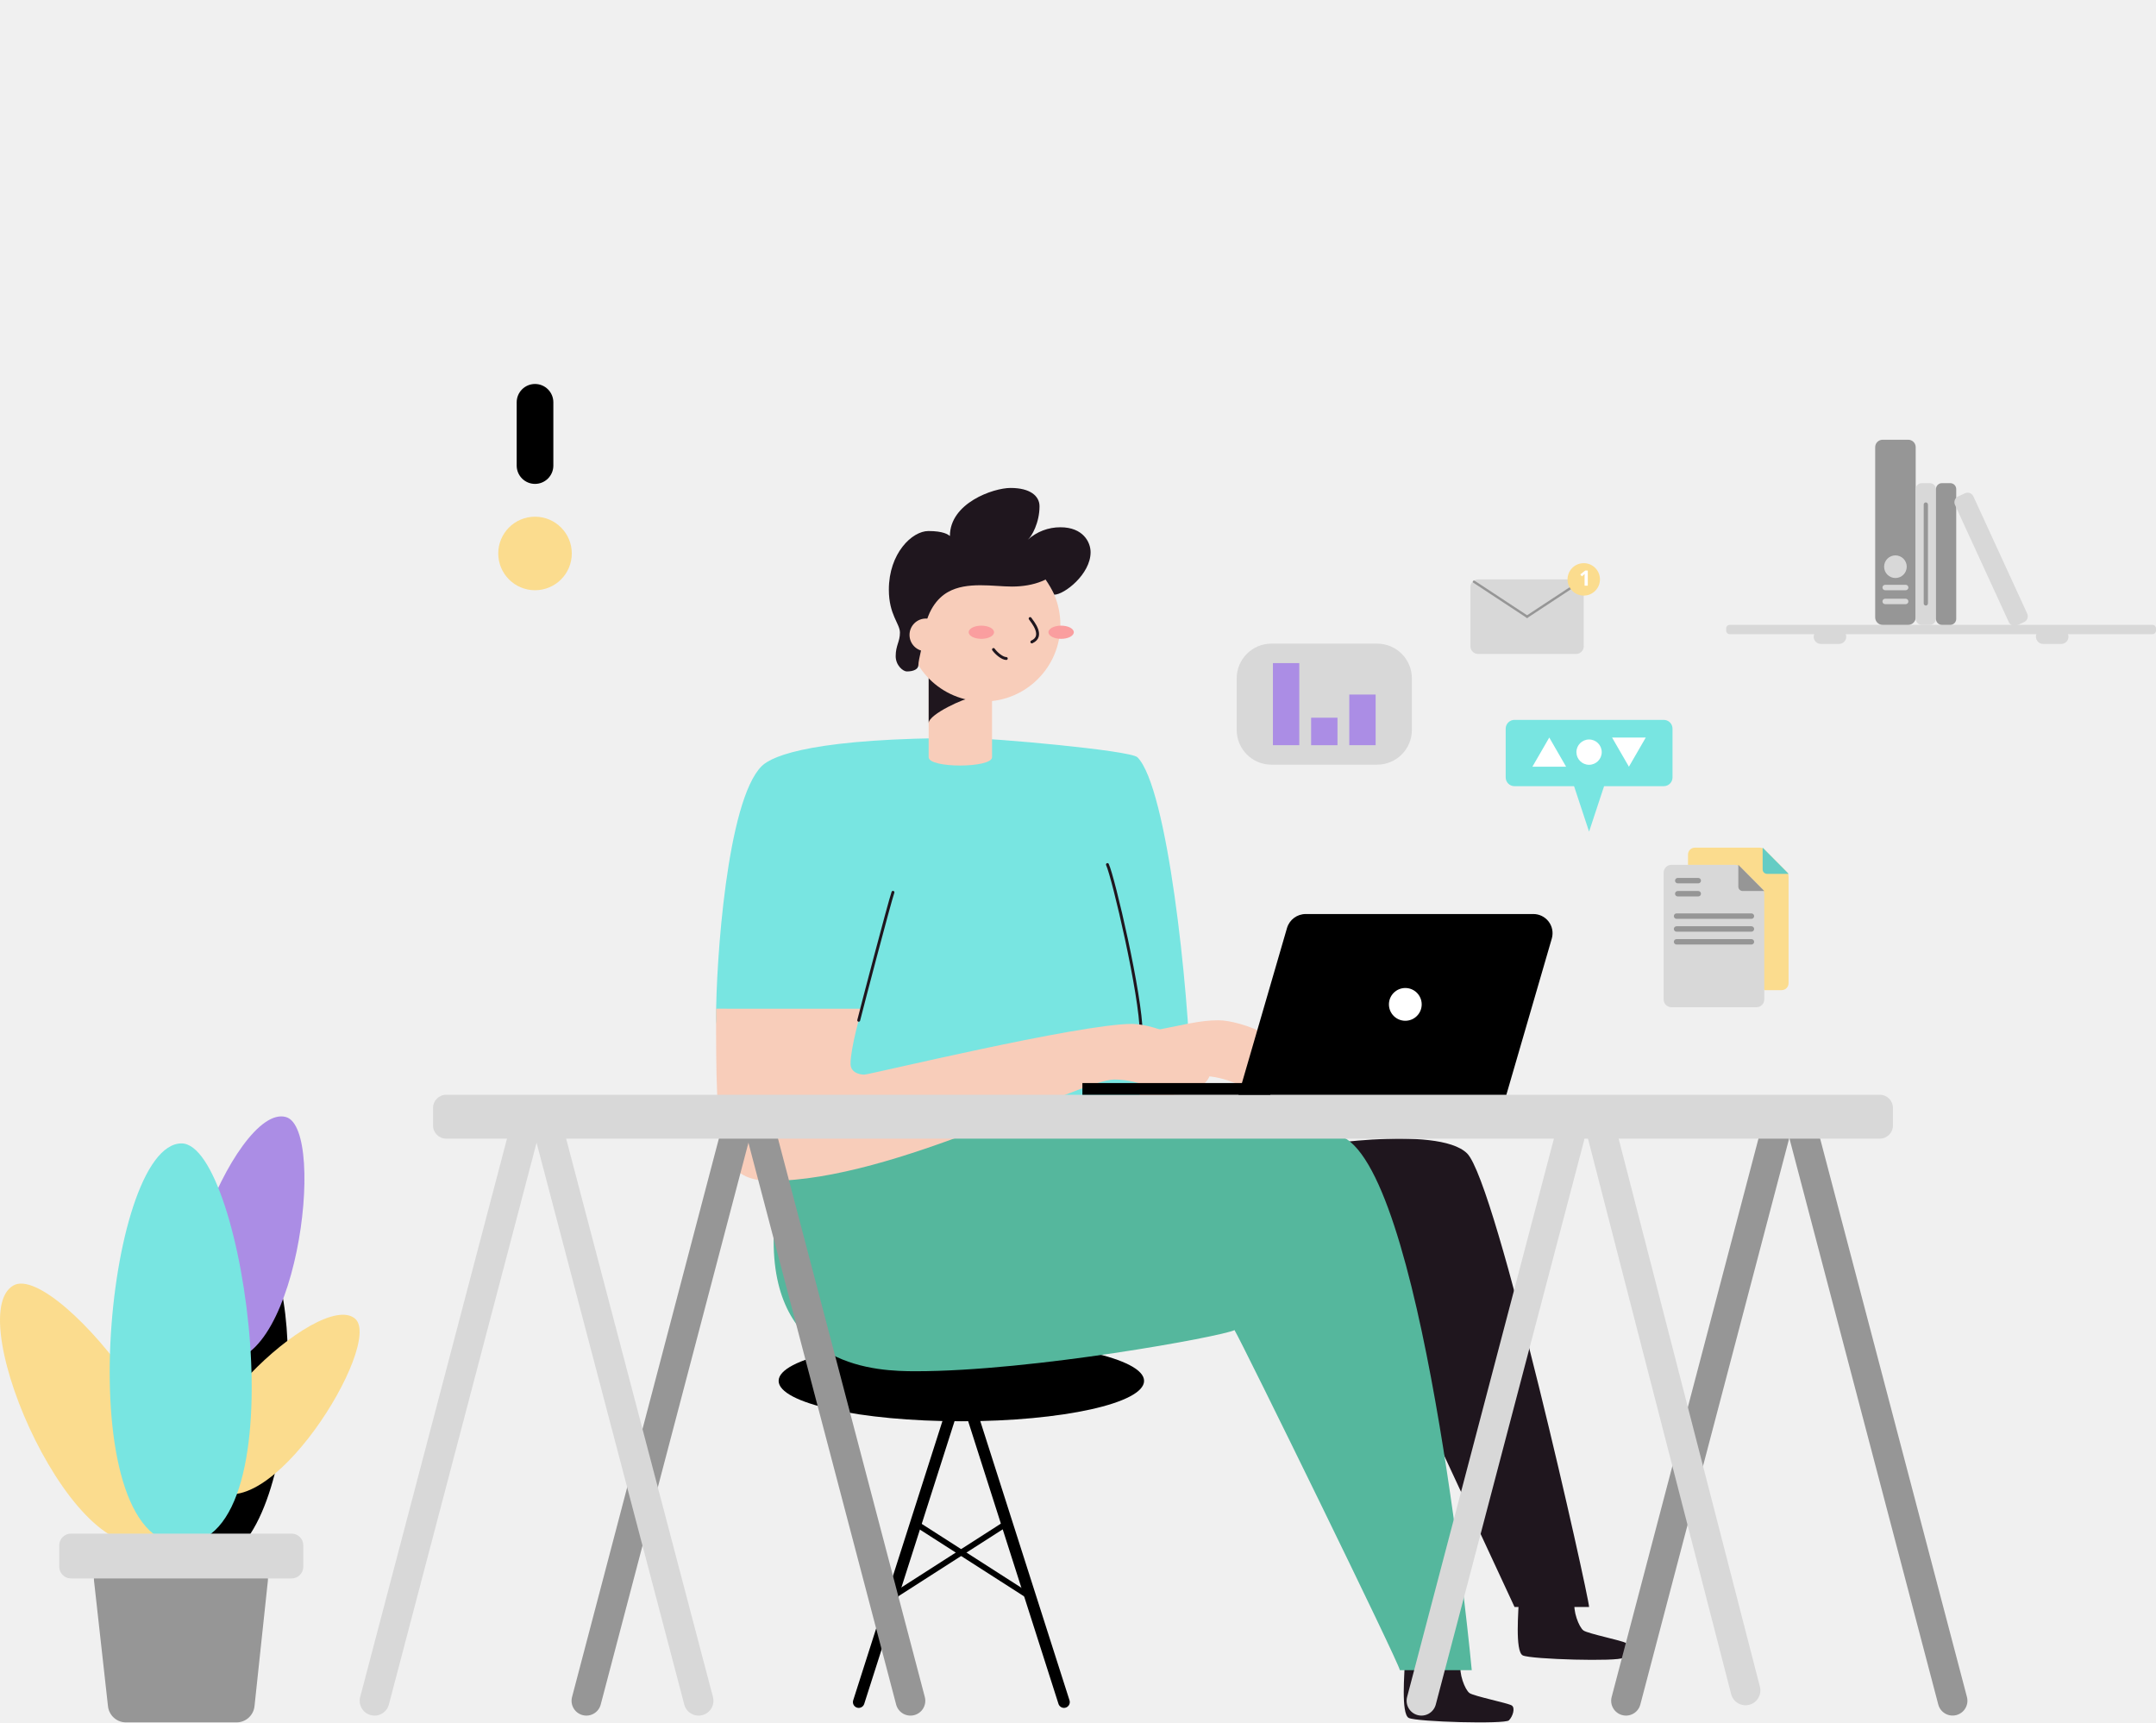
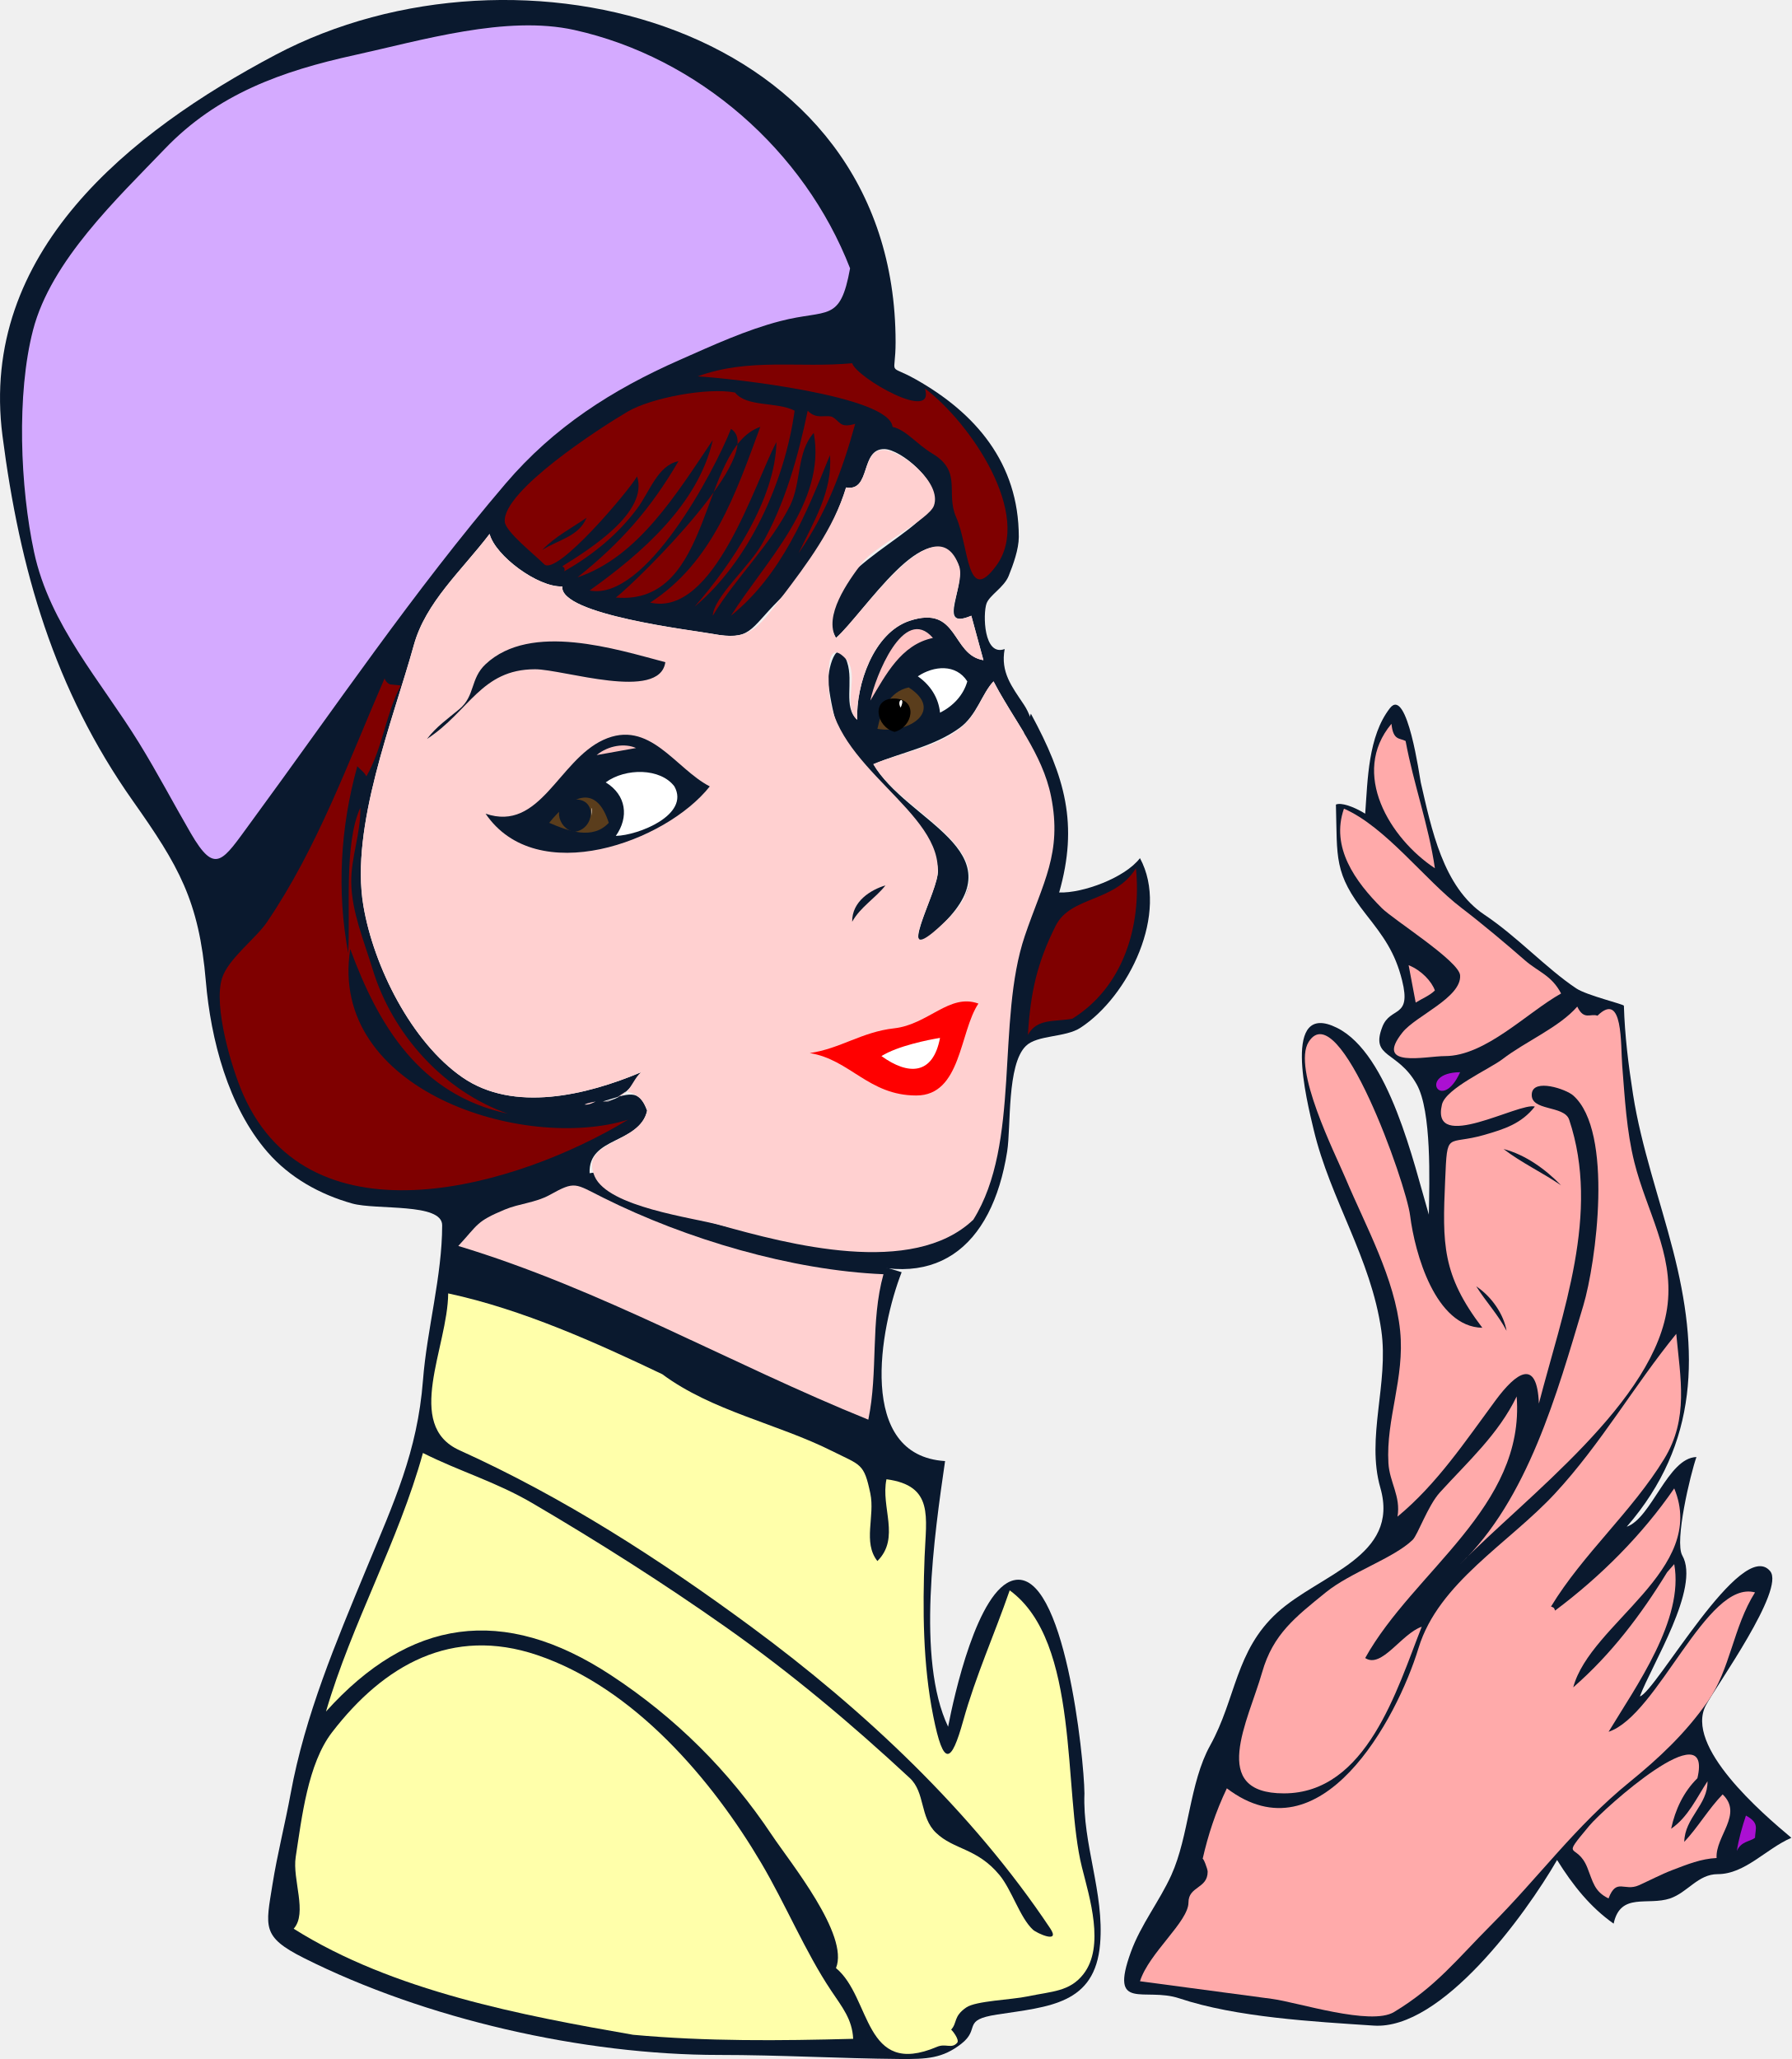
- <svg xmlns="http://www.w3.org/2000/svg" viewBox="0 0 744.66 594.92">
-   <defs>
-     <style>.cls-1,.cls-11,.cls-13,.cls-2,.cls-3{fill:none;stroke-linecap:round;}.cls-1,.cls-13,.cls-2{stroke:#000;}.cls-1,.cls-2,.cls-3{stroke-miterlimit:10;}.cls-1{stroke-width:4px;}.cls-13,.cls-2{stroke-width:2px;}.cls-3{stroke:#1f161e;}.cls-4{fill:#fbdc8e;}.cls-5{fill:#969696;}.cls-6{fill:#ab8de5;}.cls-7{fill:#78e5e1;}.cls-8{fill:#d8d8d8;}.cls-9{fill:#64ccc4;}.cls-10,.cls-12{fill:#fff;}.cls-11{stroke:#969696;stroke-width:0.82px;}.cls-11,.cls-13{stroke-linejoin:round;}.cls-12{font-size:7.3px;font-family:SofiaPro-Bold, Sofia Pro;font-weight:700;}.cls-14{fill:#1f161e;}.cls-15{fill:#55b79d;}.cls-16{fill:#f8cdba;}.cls-17{fill:#fa9e9f;}</style>
-   </defs>
-   <g id="Layer_2" data-name="Layer 2">
-     <g id="Layer_2-2" data-name="Layer 2">
-       <ellipse cx="332.04" cy="476.96" rx="63.11" ry="13.95" />
-       <line class="cls-1" x1="332.04" y1="476.96" x2="296.59" y2="587.91" />
-       <line class="cls-1" x1="332.04" y1="476.96" x2="367.49" y2="587.91" />
-       <line class="cls-2" x1="308.23" y1="551.48" x2="347.75" y2="526.14" />
-       <line class="cls-2" x1="316.17" y1="526.14" x2="355.7" y2="551.48" />
-       <path class="cls-3" d="M394.15,356.86c-.16,4.92-.09,22.15-.9,29.52" />
-       <rect x="178.46" y="132.63" width="12.66" height="34.51" rx="6.33" ry="6.33" />
-       <circle class="cls-4" cx="184.79" cy="191.17" r="12.7" />
-       <path class="cls-4" d="M609.37,342h6a2.39,2.39,0,0,0,2.38-2.38V302.74a2.35,2.35,0,0,0-.7-1.68l-7.58-7.58a2.37,2.37,0,0,0-1.68-.7H585.4a2.39,2.39,0,0,0-2.38,2.38v3.56" />
-       <path d="M88.06,430c19,3.6,15.61,117-20.86,110.14C32.76,533.6,64.88,425.59,88.06,430Z" />
-       <path class="cls-4" d="M4.64,444c15.12-8.56,78.41,71.08,49.46,87.46C26.75,547-13.77,454.44,4.64,444Z" />
-       <path class="cls-5" d="M81.69,594.92H43.51a6.25,6.25,0,0,1-6.21-5.56l-4.82-43.28a6.26,6.26,0,0,1,6.21-7H86.31a6.25,6.25,0,0,1,6.21,6.92l-4.61,43.28A6.26,6.26,0,0,1,81.69,594.92Z" />
-       <path class="cls-6" d="M98.79,385.84c14.47,4.2,3.38,91.73-24.33,83.67C48.3,461.91,81.18,380.72,98.79,385.84Z" />
-       <path class="cls-4" d="M122.65,455.48c10,8.62-30.68,74.56-49.9,58C54.6,497.91,110.44,445,122.65,455.48Z" />
-       <path class="cls-7" d="M62.7,394.94c21.66,0,41.49,138.3,0,138.3C23.52,533.24,36.33,394.94,62.7,394.94Z" />
-       <rect class="cls-8" x="20.46" y="529.72" width="84.3" height="15.48" rx="4.05" ry="4.05" />
-       <path class="cls-8" d="M599.29,298.72h-22a2.68,2.68,0,0,0-2.68,2.69v43.8a2.69,2.69,0,0,0,2.68,2.69h29.39a2.69,2.69,0,0,0,2.68-2.69v-36.4a2.68,2.68,0,0,0-.78-1.9l-7.4-7.4A2.68,2.68,0,0,0,599.29,298.72Z" />
-       <path class="cls-5" d="M609.37,307.76H601.9a1.5,1.5,0,0,1-1.5-1.5v-7.54" />
-       <path class="cls-9" d="M617.78,301.83h-7.47a1.52,1.52,0,0,1-1.51-1.51v-7.54" />
-       <rect class="cls-7" x="520.05" y="248.65" width="57.62" height="22.9" rx="3.03" ry="3.03" />
-       <polygon class="cls-7" points="548.85 287.25 555.79 266.23 541.91 266.23 548.85 287.25" />
-       <polygon class="cls-10" points="535.1 254.75 529.28 264.82 540.91 264.82 535.1 254.75" />
-       <polygon class="cls-10" points="562.61 264.82 568.43 254.75 556.79 254.75 562.61 264.82" />
-       <circle class="cls-10" cx="548.85" cy="259.79" r="4.37" />
-       <rect class="cls-8" x="507.87" y="200.12" width="39.14" height="25.76" rx="2.65" ry="2.65" />
-       <line class="cls-11" x1="509.1" y1="200.93" x2="527.44" y2="213" />
-       <line class="cls-11" x1="547.01" y1="200.12" x2="527.44" y2="213" />
-       <circle class="cls-4" cx="547.01" cy="200.12" r="5.6" />
-       <text class="cls-12" transform="translate(545.39 202.28)">1</text>
-       <rect class="cls-8" x="596.2" y="215.83" width="148.46" height="3.22" rx="1.23" ry="1.23" />
-       <rect class="cls-5" x="647.67" y="151.89" width="13.99" height="63.94" rx="2.56" ry="2.56" />
-       <rect class="cls-8" x="661.66" y="166.88" width="7" height="48.95" rx="2.13" ry="2.13" />
-       <rect class="cls-5" x="668.66" y="166.88" width="7" height="48.95" rx="2.06" ry="2.06" />
-       <rect class="cls-8" x="684.21" y="168.74" width="7" height="48.95" rx="2.2" ry="2.2" transform="translate(-17.9 304.51) rotate(-24.66)" />
-       <circle class="cls-8" cx="654.66" cy="195.74" r="3.91" />
-       <rect class="cls-8" x="650.18" y="201.99" width="8.96" height="1.88" rx="0.94" ry="0.94" />
-       <rect class="cls-8" x="650.18" y="206.8" width="8.96" height="1.88" rx="0.94" ry="0.94" />
-       <rect class="cls-5" x="578.54" y="303.24" width="8.96" height="1.88" rx="0.94" ry="0.94" />
-       <rect class="cls-5" x="578.54" y="307.76" width="8.96" height="1.88" rx="0.94" ry="0.94" />
-       <rect class="cls-5" x="578.13" y="315.49" width="27.73" height="1.88" rx="0.94" ry="0.94" />
-       <rect class="cls-5" x="578.13" y="319.93" width="27.73" height="1.88" rx="0.94" ry="0.94" />
-       <rect class="cls-5" x="578.13" y="324.37" width="27.73" height="1.88" rx="0.94" ry="0.94" />
-       <rect class="cls-5" x="664.43" y="173.54" width="1.46" height="35.62" rx="0.73" ry="0.73" />
-       <rect class="cls-8" x="626.43" y="217.44" width="11.24" height="4.98" rx="2.49" ry="2.49" />
-       <rect class="cls-8" x="703.19" y="217.44" width="11.24" height="4.98" rx="2.49" ry="2.49" />
-       <rect class="cls-8" x="427.14" y="222.31" width="60.51" height="41.81" rx="12" ry="12" />
-       <rect class="cls-6" x="439.66" y="229.04" width="9.1" height="28.35" />
-       <rect class="cls-6" x="452.85" y="247.9" width="9.1" height="9.5" />
-       <rect class="cls-6" x="466.03" y="239.9" width="9.1" height="17.49" />
-       <path class="cls-14" d="M485.19,574.68c0,2.37-1.39,17.32,1.38,18.7s33.22,2.22,34.6.83,2.21-4.29,1-5.12-13-3.18-14.6-4.29-3.81-7-3-10.12" />
-       <path class="cls-7" d="M394.15,379.25l17.14-6.15c-.74-31.27-8.05-101.14-18.43-111.53-2.44-2.43-50.7-6.67-59.31-6.67-51.38,0-66.62,5.86-70.49,9.74-12,12-15.74,67.6-15.74,87.07s55,29.57,55,29.57l64.47,4.43s14.14,1.46,26.37,2.18C393.43,384.14,394.15,379.25,394.15,379.25Z" />
-       <path class="cls-14" d="M445.22,397.38c4.69-1.39,51.33-9,61.49,1s42.14,153.37,42.14,156.67H523.1l-34.76-74.81" />
-       <path class="cls-15" d="M275.41,384.63c-1.17,5.85-8.2,12.13-8.2,44,0,44.07,36.1,45,49.06,45,40.38,0,105.71-12,110.12-14.2,2.93,4.9,56.86,115,57.11,117.46h24.83s-15.39-164.72-43.16-183.4C456.15,387.49,296.12,381.07,275.41,384.63Z" />
-       <path class="cls-16" d="M420.81,352.41c-6.52,0-11.9,1.55-26.66,4.45l-.77,28.24c14-5.64,17.25-13.48,21.31-13.48,10.14,0,15.44,5.23,21.43,5.23,4.18,0,11.7-3.28,11.7-7.74C447.82,359.77,428.89,352.41,420.81,352.41Z" />
-       <path class="cls-14" d="M524.56,553.07c0,2.38-1.39,17.32,1.38,18.71s33.22,2.21,34.6.83,2.21-4.29,1-5.12-13-3.19-14.6-4.3-3.81-7-3-10.12" />
-       <path class="cls-16" d="M342.64,261.55c0,3.77-21.89,3.88-21.89,0V230.89h21.89Z" />
-       <path class="cls-14" d="M335.51,241c-2,0-14.76,5.64-14.76,8.79V233.15C323.93,233.15,335.51,241,335.51,241Z" />
-       <circle class="cls-16" cx="339.74" cy="215.8" r="26.5" />
-       <path class="cls-14" d="M367.09,195c-3.28,5.21-10.14,7.6-17.57,7.6-6.33,0-15.55-1.84-22.11,1.9-3.55,2-7.62,6.55-8.44,15.66,0,1.56-1.77,7.61-1.77,9.56,0,1.33-1.5,2.2-4,2.2-1.29,0-3.84-2.09-3.84-5.28,0-3.69,1.47-5,1.47-8.13S307,212.37,307,203.67c0-12.53,8-20.25,13.66-20.25,5.16,0,6.78,1.2,7.43,1.71,0-11.39,15-16.59,20.95-16.59,6.8,0,10,2.79,10,6.34,0,5.66-2.7,10.47-4.07,11.55a16.8,16.8,0,0,1,11.3-4.31c7.79,0,10.41,5.12,10.41,8.62,0,7.61-9.13,14.66-12.53,14.66a36.33,36.33,0,0,0-3-5.19" />
-       <circle class="cls-16" cx="319.79" cy="219.3" r="5.65" />
-       <ellipse class="cls-17" cx="366.5" cy="218.38" rx="4.38" ry="2.28" />
-       <ellipse class="cls-17" cx="338.95" cy="218.38" rx="4.38" ry="2.28" />
-       <path class="cls-3" d="M355.8,213.65c.82,1.17,5,6.08.59,8.07" />
-       <path class="cls-3" d="M347.56,227.45c-1.32,0-3.35-1.64-4.42-3.11" />
-       <path class="cls-3" d="M382.5,298.62c2,4.25,11.65,45.25,11.65,58.24" />
-       <path class="cls-16" d="M247.32,348.41c0,46.09.43,59.46,18.93,59.46,42.64,0,107.1-35,118.59-35,10.15,0,15.45,5.24,21.44,5.24,4.17,0,11.69-3.29,11.69-7.74,0-9.35-18.93-16.71-27-16.71-18.17,0-90.68,17.52-92.45,17.52s-4.75-.77-4.75-3.75c0-5.41,3.54-17.91,4-19Z" />
-       <path class="cls-3" d="M308.42,308.21c-1.22,3.51-10.73,39.78-11.83,44.2" />
-       <rect class="cls-5" x="643.68" y="384.29" width="10.24" height="211.6" rx="5.12" ry="5.12" transform="translate(1400.9 799.09) rotate(165.27)" />
-       <rect class="cls-5" x="582.06" y="384.29" width="10.24" height="211.6" rx="5.12" ry="5.12" transform="translate(143.93 -133.2) rotate(14.73)" />
-       <rect class="cls-8" x="511.42" y="384.29" width="10.24" height="211.6" rx="5.12" ry="5.12" transform="translate(141.6 -115.24) rotate(14.73)" />
-       <rect class="cls-8" x="572.16" y="384.29" width="10.24" height="211.6" rx="5.12" ry="5.12" transform="matrix(-0.97, 0.25, -0.25, -0.97, 1260.2, 817.28)" />
-       <rect class="cls-5" x="223" y="384.29" width="10.24" height="211.6" rx="5.12" ry="5.12" transform="translate(132.12 -41.9) rotate(14.73)" />
-       <rect class="cls-5" x="283.75" y="384.29" width="10.24" height="211.6" rx="5.12" ry="5.12" transform="translate(692.86 890.62) rotate(165.27)" />
-       <rect class="cls-8" x="149.57" y="378.14" width="504.23" height="15.15" rx="4.53" ry="4.53" />
-       <rect class="cls-8" x="149.82" y="384.29" width="10.24" height="211.6" rx="5.12" ry="5.12" transform="translate(129.72 -23.29) rotate(14.73)" />
-       <rect class="cls-8" x="210.56" y="384.29" width="10.24" height="211.6" rx="5.12" ry="5.12" transform="translate(548.9 909.23) rotate(165.27)" />
-       <path d="M520.28,378.14H427.77l16.76-57.64a6.73,6.73,0,0,1,6.48-4.79h78.5a6.62,6.62,0,0,1,6.48,8.41Z" />
-       <circle class="cls-10" cx="485.38" cy="346.92" r="5.66" />
-       <rect x="373.85" y="374.09" width="64.91" height="4.05" />
+ <svg xmlns="http://www.w3.org/2000/svg" viewBox="0 0 351.9 404.44">
+   <g fill-rule="evenodd">
+     <g fill="#0a192e">
+       <path d="m202.51 140.19c6.752 12.421 9.358 21.764 5.555 35.117 4.646 0.17 12.943-2.896 15.87-6.746 5.808 10.727-2.188 27.135-11.703 33.328-2.988 1.944-8.468 1.365-10.714 3.57-3.752 3.683-2.894 15.82-3.67 20.731-2.968 18.787-14.252 28.352-33.428 20.136 12.697-35.379 25.394-70.757 38.09-106.14" />
+       <path d="m213.03 352.26c-0.064-6.987-3.948-44.235-13.887-41.858-7.134 1.706-11.758 22.863-12.896 28.767-6.287-13.225-2.674-37.807-0.594-52.177-17.433-1.081-12.807-26.144-8.531-37.097-3.241-0.992-6.481-1.983-9.722-2.976 1.82-0.452 3.547-1.22 5.557-1.39-12.043-0.268-23.736-2.78-35.314-5.951-4.851-1.328-10.566-2.909-14.282-4.96-3.164-1.746-1.734-5.26-7.54-4.167-0.302-7.318 9.902-5.692 11.308-12.298-1.648-4.47-3.607-3.318-8.728-1.787 3.479-0.168 5.664-2.611 7.539-5.754-10.729 4.512-25.028 7.98-35.115 0.992-9.99-6.921-17.431-21.765-19.441-33.725-2.611-15.537 5.812-36.337 9.919-51.181 2.327-8.41 9.364-14.583 14.879-21.822 1.103 4.27 9.482 10.519 14.284 10.314-0.583 5.561 25.814 8.627 29.558 9.324 7.423 1.381 7.197-0.839 12.895-6.547 5.76-5.769 10.922-14.399 13.292-22.219 4.972 0.87 2.676-7.647 7.539-7.538 3.193 0.072 10.615 6.266 9.522 10.314-1.869 6.924-26.021 14.624-19.044 26.782 5.41-4.653 18.014-25.409 23.807-14.879 2.264 4.115-4.454 13.579 2.777 10.516 0.793 2.91 1.586 5.82 2.379 8.729-6.355-1.018-4.805-10.923-14.481-7.738-7.144 2.352-10.573 12.641-10.316 19.441-2.828-2.517-0.671-7.376-1.983-11.307-1.938-5.808-4.051 1.79-3.67 4.463 0.89 6.247 2.301 12.043 6.546 17.061 5.071 5.994 14.393 11.674 14.978 19.342 0.286 3.758-9.638 21.146 1.191 10.316 14.295-14.295-7.334-19.841-13.887-31.146 5.683-2.399 11.894-3.451 16.961-7.141 3.363-2.45 4.311-6.683 6.646-9.125 2.79 5.379 6.405 10.27 9.127 15.673-0.988-3.754-0.966-7.794-3.174-11.111-2.342-3.516-4.622-6.353-3.77-10.911-4.155 1.519-4.279-6.911-3.57-8.927 0.588-1.669 3.443-3.159 4.363-5.456 0.89-2.219 1.983-5.232 1.983-7.637 0-14.569-8.604-24.404-20.234-30.949-5.723-3.221-3.965-0.247-3.968-7.339-0.028-62.41-74.092-81.681-121.87-56.38-28.605 15.149-58.218 38.79-53.576 74.798 3.38 26.222 10.127 49.788 25.645 71.767 8.938 12.661 12.961 19.525 14.305 35.393 0.957 11.305 4.354 24.59 12.103 33.528 4.354 5.023 10.304 8.338 16.663 10.116 4.724 1.321 17.657-0.177 17.657 4.268 0 9.951-2.992 20.448-3.77 30.45-1.095 14.076-5.723 23.979-11.109 37-6.013 14.54-12.07 28.843-14.878 44.14-1.112 6.06-2.625 11.918-3.571 17.855-1.333 8.379-2.203 10.286 6.149 14.483 23.862 11.99 54.867 19.044 81.581 19.044 11.859 0 23.672 0.687 35.466 0.794 5.396 0.049 8.429-0.122 12.103-2.976 3.875-3.011-0.015-4.671 7.042-5.753 10.203-1.565 19.237-1.971 20.235-13.888 0.842-10.069-3.481-19.589-3.077-29.56" />
+       <path d="m193.98 230.26" />
+     </g>
+     <g fill="#ffd0d0">
+       <path d="m121.18 215.57c0.671-0.386 1.194-0.352 1.786-1.189-0.035 0.038-1.613 1.09-1.786 1.189" />
+       <path d="m121.18 215.57c-0.991 0.449-1.472 1.024-2.776 0.794 1.361 0.131 2.251-0.555 2.776-0.794" />
+       <path d="m191.2 239.58c9.398-15.023 4.449-39.007 10.119-55.748 3.525-10.41 7.382-16.247 5.158-27.375-1.691-8.464-7.422-15.121-11.31-22.617-2.027 2.121-3.008 5.839-5.555 8.331-4.682 4.58-12.237 5.48-18.052 7.936 6.006 10.362 28.269 17.178 14.481 30.552-11.246 10.909-2.422-3.966-1.885-8.828 1.371-12.421-20.911-21.236-21.326-36.603-0.07-2.607-0.583-10.059 3.373-5.752 2.807 3.056-0.882 9.175 2.182 11.903-0.257-6.8 3.172-17.09 10.316-19.441 9.676-3.185 8.125 6.72 14.481 7.738-0.793-2.91-1.586-5.82-2.379-8.729-7.153 3.029-1.022-5.918-2.381-9.722-4.586-12.841-19.248 9.823-24.203 14.084-2.451-4.271 2.253-11 5.157-14.778 2.513-3.269 13.102-8.454 14.087-11.209 1.588-4.444-6.19-10.689-9.722-10.912-4.806-0.303-2.575 8.209-7.539 7.341-2.458 8.109-7.688 15.011-12.697 21.623-4.932 6.51-6.557 8.433-13.49 7.143-3.744-0.697-30.141-3.764-29.558-9.324-4.802 0.205-13.181-6.044-14.284-10.314-5.515 7.239-12.552 13.412-14.879 21.822-4.107 14.844-12.53 35.645-9.919 51.181 2.01 11.96 9.451 26.804 19.441 33.725 10.087 6.988 24.386 3.52 35.115-0.992-1.143 0.973-1.751 2.668-2.778 3.771 2.558 0.734 3.293 1.94 3.968 3.771-1.403 6.591-13.396 5.787-10.316 12.895 2.633 6.077 19.4 8.13 24.504 9.559 13.455 3.765 37.955 10.34 49.891-1.031" />
    </g>
  </g>
+   <path d="m197.36 127.29c0.565-1.411-0.063 0.155 0 0" fill="#0a192e" />
+   <g fill="#7f0000">
+     <path d="m167.4 71.35c0.875 2.828 16.457 11.785 14.284 4.959 8.908 6.683 21.252 24.793 14.086 34.717-5.889 8.154-5.383-3.676-7.937-9.424-2.125-4.781 1.266-8.943-4.662-12.498-3.208-1.924-5.067-4.598-7.836-5.257-0.585-6.126-31.911-9.559-38.288-9.919 10.123-3.695 19.958-1.605 30.353-2.578" />
+     <path d="m144.39 77.104c2.309 2.924 8.246 1.756 11.706 3.569-1.882 13.704-8.817 29.48-19.641 38.487 7.287-8.322 15.871-21.15 16.069-32.336-4.37 8.263-12.223 34.424-24.798 31.542 12.294-7.958 16.8-21.428 21.625-34.518-12.028 4.165-9.072 35.185-28.368 33.526 4.7-3.727 29.856-28.559 22.614-33.129-3.302 8.344-16.788 33.91-27.773 31.742 10.12-7.213 21.327-16.898 24.203-29.56-7.106 10.529-14.656 22.994-26.583 26.979 8.622-6.89 14.41-13.532 19.838-22.814-4.066 0.784-5.67 6.034-8.135 9.327-3.885 5.189-8.698 9.069-14.284 12.298 0.103-0.63 0.042-0.663-0.395-0.992 5.263-3.285 16.985-10.593 14.679-17.657-1.408 2.606-15.806 19.711-18.251 17.26-1.913-1.917-7.564-6.359-7.737-8.332-0.526-6.004 18.626-18.401 24.104-21.623 4.68-2.754 15.802-4.813 21.127-3.769" />
+     <path d="m163.43 81.864c1.667 0.854 1.415 2.326 4.564 1.389-2.48 9.059-5.711 17.667-11.111 25.393 2.901-6.106 6.737-12.216 6.151-19.244-4.639 11.525-9.506 23.53-19.443 31.544 6.691-10.633 18.767-22.221 16.268-35.907-3.4 3.767-2.402 9.766-4.663 14.283-3.976 7.945-10.618 14.024-15.176 21.624 0.153-3.587 7.057-9.592 9.553-13.901 4.624-7.984 7.219-17.404 9.096-26.372 1.694 1.774 3.306 0.762 4.761 1.191" />
+   </g>
+   <path d="m115.22 101.7c-1.494 3.688-5.569 4.311-8.728 6.349 2.467-2.612 5.896-4.372 8.728-6.349" fill="#0a192e" />
+   <path d="m183.27 125.31c-6.277 1.315-9.278 7.256-12.298 12.302 0.934-4.584 6.552-18.969 12.298-12.302" fill="#ffc3c3" />
+   <path d="m130.7 130.07c-1.103 7.751-20.032 1.389-25.59 1.389-10.602 0-12.961 8.303-21.228 13.687 1.799-2.385 4.065-3.946 6.349-5.851 3.15-2.627 2.103-5.963 5.157-8.829 8.914-8.361 25.735-2.911 35.312-0.396" fill="#0a192e" />
+   <path d="m190.02 133.84c-0.774 2.738-2.794 4.854-5.356 6.149-0.301-2.951-1.907-5.434-4.365-7.141 3.131-2.098 7.508-2.482 9.721 0.992" fill="#fff" />
+   <path d="m76.738 134.44c0.661 0.066 1.323 0.133 1.984 0.2-2.986 5.707-3.53 12.27-6.746 17.854-0.55-0.99-1.264-1.369-1.787-1.984-3.323 11.983-4.062 24.464-1.784 36.701 0.458-8.291-0.879-21.358 2.381-28.568 0.108 5.01-1.851 9.768-1.786 14.682 0.075 5.75 2.506 11.497 4.202 17.066 3.875 12.727 13.912 23.932 26.547 28.363-17.297-3.683-25.471-17.415-30.947-32.337-4.375 27.809 34.068 39.868 54.556 33.528-21.421 13.007-62.237 25.288-75.586-4.96-2.261-5.124-5.884-17.305-4.165-22.814 1.192-3.82 6.618-7.785 8.81-11.007 10.01-14.719 16.067-31.684 23.129-47.915 0.304 0.988 1.305 1.294 1.192 1.191" fill="#7f0000" />
+   <path d="m178.51 135.03c6.987 4.509 0.147 9.208-6.151 8.133 0.759-3.59 2.308-7.317 6.151-8.133" fill="#5a3d1c" />
+   <path d="m262.43 158.04c1.009-0.456 3.438 0.365 5.754 1.787 0.492-6.685 0.563-15.205 4.859-20.732 3.403-4.377 5.87 13.795 6.052 14.583 2.103 9.102 4.372 20.566 12.496 25.988 6.483 4.327 12.176 10.565 18.054 14.483 2.073 1.382 9.346 3.104 9.355 3.402 0.177 5.894 0.889 11.604 1.798 17.428 1.603 10.255 5.25 20.525 7.842 30.581 5.108 19.812 5.189 37.875-9.076 54.325 4.882-1.686 8.063-13.531 13.689-13.688-1.177 3.33-4.35 16.591-2.778 19.343 3.61 6.323-6.091 21.585-8.332 27.675 3.071-0.778 19.971-31.372 25.592-24.601 2.981 3.592-10.529 22.446-12.598 26.286-4.357 8.091 11.059 21.324 16.764 26.089-5.014 2.183-9.102 7.141-14.482 7.141-3.854 0-5.89 3.582-9.324 4.762-4.383 1.506-9.769-1.29-11.108 4.96-4.56-3.215-7.985-7.482-11.109-12.5-6.258 10.813-22.673 33.416-36.019 32.528-11.772-0.783-26.996-1.611-38.178-5.349-6.849-2.288-13.834 2.744-9.522-9.125 1.947-5.361 5.613-9.955 7.936-15.078 3.493-7.706 3.549-18.128 7.638-25.491 5.083-9.155 4.93-18.589 13.192-26.089 8.368-7.595 24.118-10.952 20.235-24.5-2.836-9.892 1.679-20.46 0.19-30.9-2.028-14.226-10.025-25.755-13.284-39.426-1.401-5.878-6.315-25.435 4.563-20.038 10.287 5.104 15.099 26.688 18.054 36.701 0.125-6.514 0.569-20.328-2.381-25.59-3.771-6.724-9.161-5.103-6.746-11.311 1.583-4.07 5.767-1.542 3.87-9.125-1.377-5.51-3.658-8.588-7.043-12.895-6.43-8.178-5.657-11.104-5.953-21.624" fill="#0a192e" />
+   <g fill="#faa">
+     <path d="m327.5 308.82c-5.134 8.377-11.012 16.144-18.449 22.616 3.351-12.601 26.469-23.101 19.838-39.08-6.32 9.181-14.5 17.338-23.408 24.004-0.191-0.618-0.308-0.605-0.795-0.795 6.317-10.388 15.87-18.59 22.249-29.029 4.839-7.92 3.155-15.819 2.352-24.534-8.366 10.275-14.771 21.583-23.806 31.347-9.088 9.82-22.909 17.521-26.819 30.359-4.294 14.098-19.215 41.583-37.656 27.567-2.206 4.623-3.689 9.159-4.762 13.887 0.087-0.384 0.992 1.928 0.992 2.48 0 3.368-3.769 2.831-3.769 6.05 0 3.778-7.785 9.931-9.524 15.474 8.656 1.157 17.313 2.313 25.971 3.471 5.054 0.675 19.351 5.335 23.924 2.582 8.246-4.964 12.476-10.486 19.045-17.063 9.404-9.415 16.58-19.439 27.18-28.07 5.917-4.818 10.978-9.57 15.38-15.828 4.519-6.422 5.003-14.636 9.318-21.47-9.511-2.571-19.063 24.174-28.766 27.378 5.413-8.963 14.859-22.069 12.895-32.931-0.465 0.529-0.928 1.057-1.39 1.585" />
+     <path d="m276.12 145.55c1.55 8.401 4.535 16.562 5.752 24.996-8.83-5.834-16.678-18.668-8.529-28.371 0.322 3.328 1.631 2.756 2.777 3.375" />
+   </g>
+   <path d="m139.43 154.47c-8.635 10.944-34.02 20.138-44.042 5.355 10.709 3.665 14.309-10.421 23.111-14.482 9.103-4.199 14.12 5.612 20.931 9.127" fill="#0a192e" />
+   <path d="m124.94 146.93c-2.579 0.463-5.159 0.926-7.738 1.389 2.319-1.927 5.606-2.362 7.738-1.389" fill="#ffc3c3" />
+   <path d="m132.48 154.47c3.104 5.578-7.077 9.623-11.506 9.72 2.603-3.674 2.087-8.013-1.984-10.514 3.895-2.859 10.756-2.84 13.49 0.794" fill="#fff" />
+   <path d="m119.59 161.62c-3.151 3.405-7.938 1.632-11.706 0 4.41-5.489 9.264-7.643 11.706 0" fill="#5a3d1c" />
+   <path d="m210.65 200.1c-3.471 0.652-6.911-0.123-8.729 3.174 0.508-8.409 1.84-14.216 5.455-21.426 2.959-5.899 11.648-4.557 15.772-11.308 1.123 11.283-2.428 23.308-12.498 29.56" fill="#7f0000" />
+   <path d="m173.95 173.91c-2.036 2.573-4.916 4.232-6.548 7.143-0.056-4.015 3.679-6.288 6.548-7.143" fill="#0a192e" />
+   <path d="m281.87 194.55c-0.986 0.997-2.575 1.627-3.768 2.381-0.463-2.447-0.927-4.894-1.39-7.341 2.478 0.976 4.538 3.177 5.158 4.96" fill="#faa" />
+   <path d="m192.2 197.13c-3.739 5.593-3.355 18.052-12.199 18.052-9.381 0-12.998-7.063-20.93-8.332 5.99-0.86 10.198-4.148 16.564-4.86 6.764-0.757 10.861-6.94 16.565-4.86" fill="#f00" />
+   <path d="m313.81 199.51c5.075-4.982 4.532 5.691 4.863 9.818 0.508 6.34 0.842 12.8 2.389 18.992 2.381 9.531 7.66 17.739 6.535 27.827-2.119 18.999-28.023 38.011-40.769 51.087 13.283-12.651 19.079-33.653 24.203-50.788 2.486-8.314 6.01-34.188-1.983-41.264-1.427-1.263-7.788-3.386-8.133-0.396-0.411 3.565 6.359 2.225 7.339 5.157 6.162 18.44-1.328 37.891-5.952 55.747-0.363-9.006-4.441-6.129-8.53-0.597-5.936 8.03-11.477 16.396-19.243 22.814 0.678-3.995-1.563-6.738-1.785-10.513-0.509-8.647 3.229-16.724 2.306-25.94-1.038-10.369-6.75-20.544-10.736-30.018-2.058-4.888-10.502-21.582-7.242-26.771 5.938-9.454 19.137 27.736 19.938 34.123 0.921 7.337 4.938 21.85 14.185 22.021-7.944-10.426-7.85-16.48-7.305-28.996 0.432-9.923 0.225-6.737 7.701-8.895 3.943-1.138 7.268-2.188 9.92-5.557-3.011-0.921-20.526 9.271-18.252-0.396 0.747-3.174 9.433-7.022 11.903-8.927 4.486-3.457 11.146-6.24 14.681-10.318 1.313 2.79 2.628 1.275 3.967 1.79" fill="#faa" />
+   <path d="m286.83 210.61c-3.691 8.187-8.41 0.085 0 0" fill="#ab10d2" />
+   <path d="m117.01 216.37c-0.173 0.052-1.23 0.727-2.184 0.597 0.662-0.362 2.171-0.593 2.184-0.597" fill="#ffd0d0" />
+   <path d="m306.67 232.84c-3.684-2.544-7.761-4.406-11.309-7.143 4.279 1.106 8.27 3.983 11.309 7.143" fill="#0a192e" />
+   <path d="m173.55 250.29c-2.606 9.375-1.005 19.113-2.976 28.567-27.135-10.975-52.435-25.632-80.545-34.12 3.961-4.274 3.475-4.782 9.126-7.144 2.86-1.195 6.072-1.346 8.828-2.876 5.047-2.805 4.901-2.259 10.49 0.534 16.364 8.178 37.073 14.287 55.077 15.039" fill="#ffd0d0" />
+   <path d="m295.95 261.4c-1.641-3.154-4.054-5.698-5.951-8.728 3.064 2.044 5.397 5.517 5.951 8.728" fill="#0a192e" />
+   <path d="m130.1 269.93c9.777 7.25 22.602 9.703 33.33 15.078 5.717 2.865 6.283 2.365 7.539 8.333 0.947 4.497-1.518 9.593 1.387 13.29 4.563-4.543 0.617-10.583 1.786-16.068 9.366 1.257 7.787 7.384 7.487 15.224-0.396 10.343-0.339 21.113 1.698 31.294 2.039 10.188 3.542 9.324 5.892 0.897 2.471-8.857 6.128-16.926 9.127-25.593 13.875 10.112 10.462 39.455 14.184 54.357 1.49 5.964 4.563 15.574 0.298 21.028-2.695 3.446-6.121 3.357-10.911 4.363-3.309 0.695-10.196 0.874-12.101 2.184-2.575 1.772-1.722 2.999-2.976 4.364 0.057-0.063 1.739 1.961 1.189 2.579-1.11 1.249-2.228 0.053-3.968 0.792-14.456 6.143-12.856-9.714-19.839-15.472 2.663-6.478-9.024-20.778-12.587-26.122-8.433-12.646-18.891-23.044-31.589-31.392-21.259-13.976-39.624-11.076-56.008 7.123 5.092-17.396 14.195-33.275 19.044-50.785 7.332 3.68 14.318 5.637 21.61 9.918 12.972 7.615 25.608 15.636 37.907 24.302 12.8 9.019 24.662 18.987 36.128 29.637 3.038 2.821 1.94 7.664 5.136 10.735 3.553 3.414 8.068 2.955 12.498 8.331 2.401 2.915 4.006 8.355 6.547 10.713 0.729 0.676 5.478 2.862 3.41-0.24-15.295-22.948-36.621-42.947-58.75-59.257-18.032-13.29-36.842-25.423-57.299-34.673-10.963-4.957-2.303-20.244-2.226-30.813 14.598 3.134 29.207 9.75 42.057 15.873" fill="#ffa" />
+   <g fill="#faa">
+     <path d="m268.18 325.68c3.238 2.14 7.094-4.756 11.108-6.149-4.85 12.27-10.792 32.733-27.079 32.733-14.845 0-7.027-14.15-4.266-23.805 2.137-7.468 6.504-10.807 12.498-15.674 4.846-3.935 13.345-6.712 17.061-10.314 1.018-0.986 2.961-6.686 5.356-9.325 5.456-6.011 11.484-11.394 15.078-18.847 1.683 21.72-20.239 34.299-29.756 51.381" />
+     <path d="m333.44 349.29c-2.754 2.726-4.349 6.168-5.157 9.92 3.324-2.279 4.98-6.024 7.142-9.323 0.095 4.635-4.484 7.153-4.563 11.903 2.752-2.943 4.739-6.44 7.538-9.326 4.068 3.895-1.443 8.198-1.189 12.5-3.045 0.145-5.677 1.214-8.73 2.379-2.095 0.799-4.732 2.168-6.546 2.976-2.871 1.278-4.388-1.533-5.951 2.58-2.82-1.37-3.042-3.244-4.167-6.052-2.066-5.159-5.447-1.228 0.396-8.231 2.819-3.381 24.374-22.68 21.227-9.326" />
+   </g>
+   <path d="m344.76 360.99c-1.078 0.802-2.684 0.65-3.57 2.578 0.344-2.27 1.054-4.767 1.784-6.943 2.72 1.481 1.825 2.547 1.786 4.365" fill="#ab10d2" />
+   <path d="m112.84 163.4c4.011-0.527 4.55-6.611 0-6.351-4.638 0.267-3.403 5.851 0 6.351" fill="#0a192e" />
+   <path d="m175.73 143.76c3.652-0.948 4.653-6.448 0-6.548-4.689-0.102-3.662 5.599 0 6.548" />
+   <g fill="#fff">
+     <path d="m116.22 160.23c0.155-2.035-0.156-2.035 0 0" />
+     <path d="m176.92 139c1.096-2.284-0.933-1.686 0 0" />
+   </g>
+   <path d="m264.01 158.84c8.204 3.578 15.895 13.999 23.014 19.443 4.343 3.321 8.935 7.2 12.498 10.314 2.657 2.323 5.277 2.966 7.142 6.548-6.743 3.787-14.857 12.298-22.814 12.298-3.789 0-14.029 2.477-8.331-4.661 2.604-3.262 11.62-6.84 11.307-11.21-0.2-2.797-13.077-10.895-15.374-13.192-5.182-5.18-10.108-11.919-7.442-19.54" fill="#faa" />
+   <path d="m124.35 399.68c14.376 1.321 28.827 1.184 43.248 0.795-0.18-3.839-2.139-6.194-4.365-9.524-5.015-7.503-8.923-16.924-13.689-24.996-9.661-16.36-24.984-34.443-44.04-40.866-16.736-5.642-30.076 1.924-40.274 15.176-4.775 6.204-5.942 16.757-7.141 24.501-0.688 4.442 2.365 10.981-0.397 14.085 19.443 12.259 44.975 17.048 66.658 20.829" fill="#ffa" />
+   <path d="m166.99 52.709c-8.985-23.152-29.844-41.425-54.159-46.819-13.389-2.97-30.049 2.05-43.162 4.927-14.345 3.146-26.97 7.659-37.302 18.434-9.397 9.801-22.336 21.969-25.871 35.559-3.279 12.612-2.535 30.891 0.199 43.645 3.066 14.301 13.123 25.309 20.632 37.496 3.569 5.792 6.708 11.783 10.116 17.657 4.904 8.451 6.234 5.543 11.904-2.181 16.436-22.391 31.891-45.255 49.992-66.459 9.472-11.094 20.866-18.395 34.186-24.271 6.406-2.827 12.978-5.87 19.775-7.633 9.293-2.411 11.74 0.431 13.69-10.355" fill="#d4aaff" />
+   <path d="m184.66 203.87c-1.391 7.364-6.26 7.358-11.506 3.57 3.223-2.004 9.178-3.192 11.506-3.57" fill="#fff" />
</svg>
